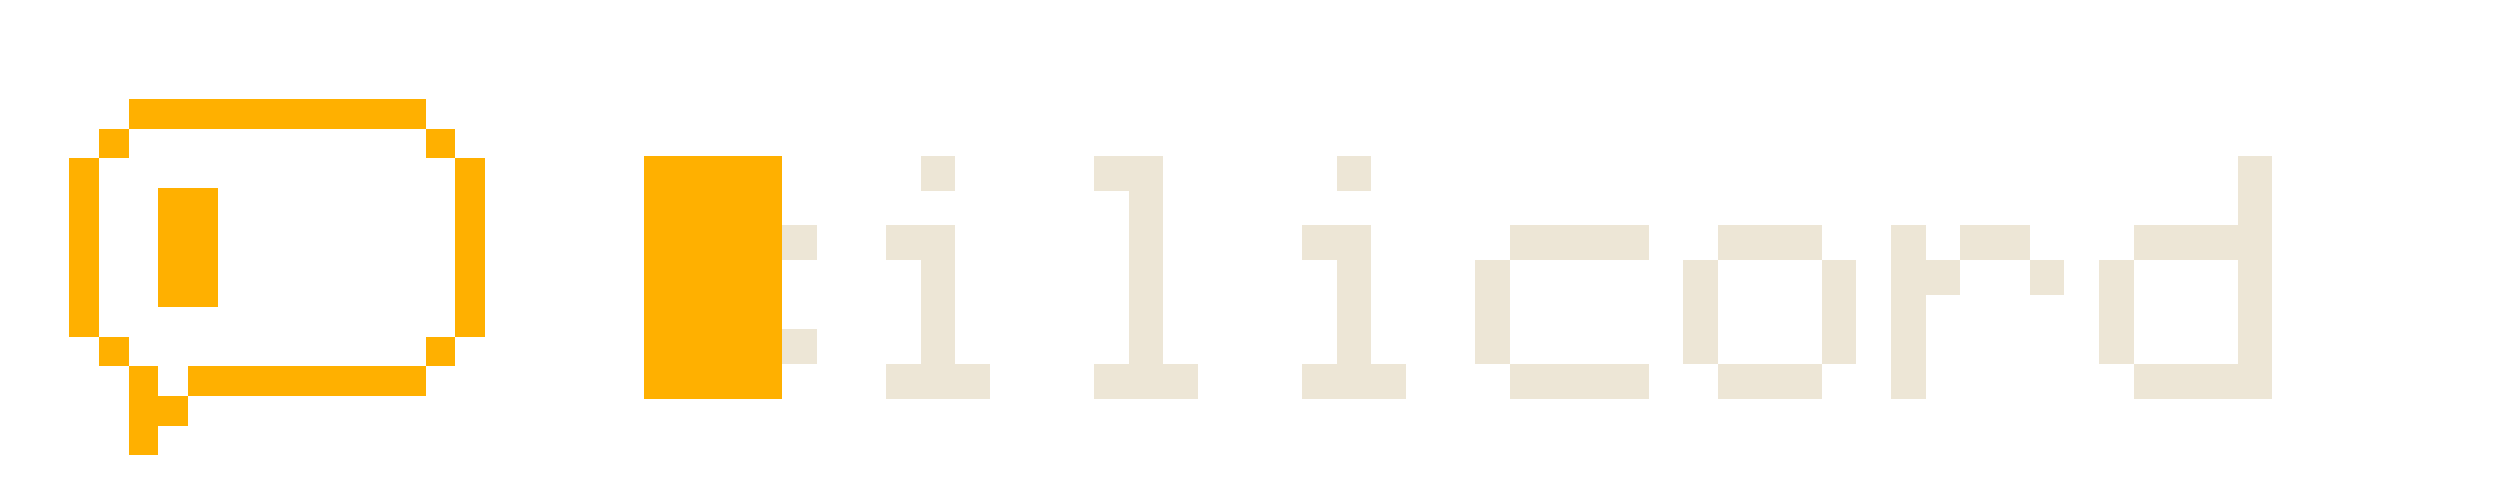
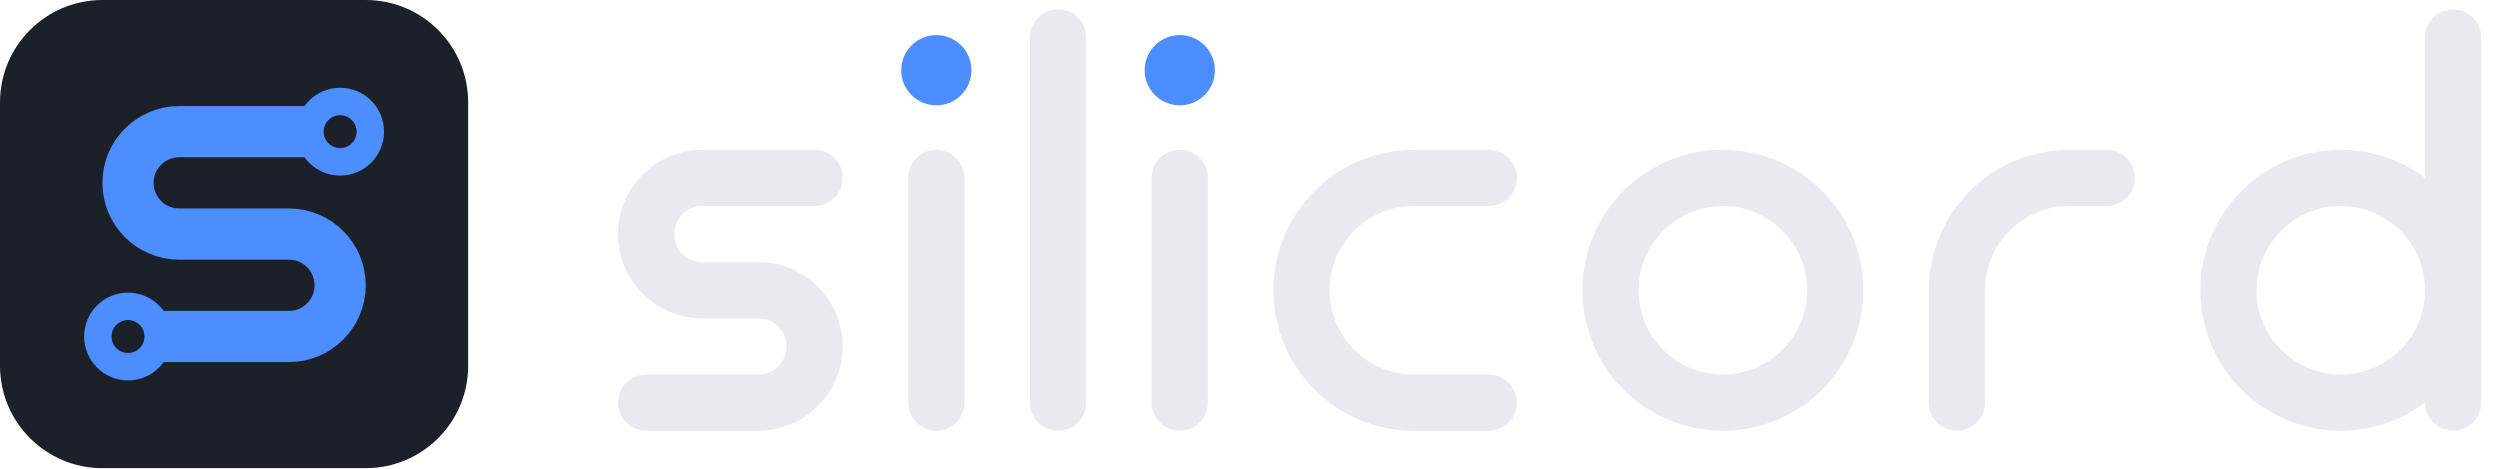
- <svg xmlns="http://www.w3.org/2000/svg" viewBox="80 48 1010 200" width="1010" height="200" shape-rendering="crispEdges">
-   <style>
- .amber{fill:#FFB000}.ink{fill:#EDE6D6}
- @keyframes l0{0%{opacity:0}8.33%{opacity:1}90%{opacity:0}}.l0{animation:l0 6s step-end infinite}
- @keyframes l1{0%{opacity:0}11%{opacity:1}90%{opacity:0}}.l1{animation:l1 6s step-end infinite}
- @keyframes l2{0%{opacity:0}13.67%{opacity:1}90%{opacity:0}}.l2{animation:l2 6s step-end infinite}
- @keyframes l3{0%{opacity:0}16.33%{opacity:1}90%{opacity:0}}.l3{animation:l3 6s step-end infinite}
- @keyframes l4{0%{opacity:0}19%{opacity:1}90%{opacity:0}}.l4{animation:l4 6s step-end infinite}
- @keyframes l5{0%{opacity:0}21.67%{opacity:1}90%{opacity:0}}.l5{animation:l5 6s step-end infinite}
- @keyframes l6{0%{opacity:0}24.33%{opacity:1}90%{opacity:0}}.l6{animation:l6 6s step-end infinite}
- @keyframes l7{0%{opacity:0}27%{opacity:1}90%{opacity:0}}.l7{animation:l7 6s step-end infinite}
- @keyframes move{0%{transform:translateX(0)}8.33%{transform:translateX(84px)}11%{transform:translateX(168px)}13.67%{transform:translateX(252px)}16.33%{transform:translateX(336px)}19%{transform:translateX(420px)}21.67%{transform:translateX(504px)}24.33%{transform:translateX(588px)}27%{transform:translateX(672px)}90%{transform:translateX(0)}}.cur{animation:move 6s step-end infinite}
- @keyframes blink{0%{opacity:1}50%{opacity:0}}.blink{animation:blink 1s step-end infinite}
- @media (prefers-reduced-motion:reduce){.ink{animation:none;opacity:1}.cur{animation:none;transform:translateX(672px)}.blink{animation:none}}
-   </style>
-   <path class="amber" d="M132 88h120v12h-120zM120 100h12v12h-12zM252 100h12v12h-12zM108 112h12v12h-12zM264 112h12v12h-12zM108 124h12v12h-12zM264 124h12v12h-12zM108 136h12v12h-12zM264 136h12v12h-12zM108 148h12v12h-12zM264 148h12v12h-12zM108 160h12v12h-12zM264 160h12v12h-12zM108 172h12v12h-12zM264 172h12v12h-12zM120 184h12v12h-12zM252 184h12v12h-12zM132 196h12v12h-12zM156 196h96v12h-96zM132 208h24v12h-24zM132 220h12v12h-12z" />
-   <rect class="amber blink" x="144" y="124" width="24" height="48" />
-   <path class="ink l0" d="M354 139h56v14h-56zM340 153h14v14h-14zM354 167h42v14h-42zM396 181h14v14h-14zM340 195h56v14h-56z" />
-   <path class="ink l1" d="M452 111h14v14h-14zM438 139h28v14h-28zM452 153h14v14h-14zM452 167h14v14h-14zM452 181h14v14h-14zM438 195h42v14h-42z" />
-   <path class="ink l2" d="M522 111h28v14h-28zM536 125h14v14h-14zM536 139h14v14h-14zM536 153h14v14h-14zM536 167h14v14h-14zM536 181h14v14h-14zM522 195h42v14h-42z" />
-   <path class="ink l3" d="M620 111h14v14h-14zM606 139h28v14h-28zM620 153h14v14h-14zM620 167h14v14h-14zM620 181h14v14h-14zM606 195h42v14h-42z" />
-   <path class="ink l4" d="M690 139h56v14h-56zM676 153h14v14h-14zM676 167h14v14h-14zM676 181h14v14h-14zM690 195h56v14h-56z" />
-   <path class="ink l5" d="M774 139h42v14h-42zM760 153h14v14h-14zM816 153h14v14h-14zM760 167h14v14h-14zM816 167h14v14h-14zM760 181h14v14h-14zM816 181h14v14h-14zM774 195h42v14h-42z" />
-   <path class="ink l6" d="M844 139h14v14h-14zM872 139h28v14h-28zM844 153h28v14h-28zM900 153h14v14h-14zM844 167h14v14h-14zM844 181h14v14h-14zM844 195h14v14h-14z" />
-   <path class="ink l7" d="M984 111h14v14h-14zM984 125h14v14h-14zM942 139h56v14h-56zM928 153h14v14h-14zM984 153h14v14h-14zM928 167h14v14h-14zM984 167h14v14h-14zM928 181h14v14h-14zM984 181h14v14h-14zM942 195h56v14h-56z" />
-   <g class="cur">
-     <rect class="amber blink" x="340" y="111" width="56" height="98" />
+ <svg xmlns="http://www.w3.org/2000/svg" viewBox="0 0 1068 200" width="1068" height="200">
+   <g transform="scale(0.390625)">
+     <rect width="512" height="512" rx="112" fill="#1C2029" />
+     <path d="M364 144H196A56 56 0 0 0 196 256H316A56 56 0 0 1 316 368H148" fill="none" stroke="#4C8DFF" stroke-width="56" stroke-linecap="round" />
+     <circle cx="372" cy="144" r="48" fill="#4C8DFF" />
+     <circle cx="372" cy="144" r="18" fill="#1C2029" />
+     <circle cx="140" cy="368" r="48" fill="#4C8DFF" />
+     <circle cx="140" cy="368" r="18" fill="#1C2029" />
  </g>
+   <path d="M348 76H300A24 24 0 0 0 300 124H324A24 24 0 0 1 324 172H276M400 76V172M452 16V172M504 76V172M636 76H604A48 48 0 0 0 604 172H636M736 76A48 48 0 0 1 736 172A48 48 0 0 1 736 76M836 172V124A48 48 0 0 1 884 76H900M1000 76A48 48 0 0 0 1000 172A48 48 0 0 0 1000 76M1048 16V172" fill="none" stroke="#E8EAF0" stroke-width="24" stroke-linecap="round" stroke-linejoin="round" />
+   <circle cx="400" cy="30" r="15" fill="#4C8DFF" />
+   <circle cx="504" cy="30" r="15" fill="#4C8DFF" />
</svg>
